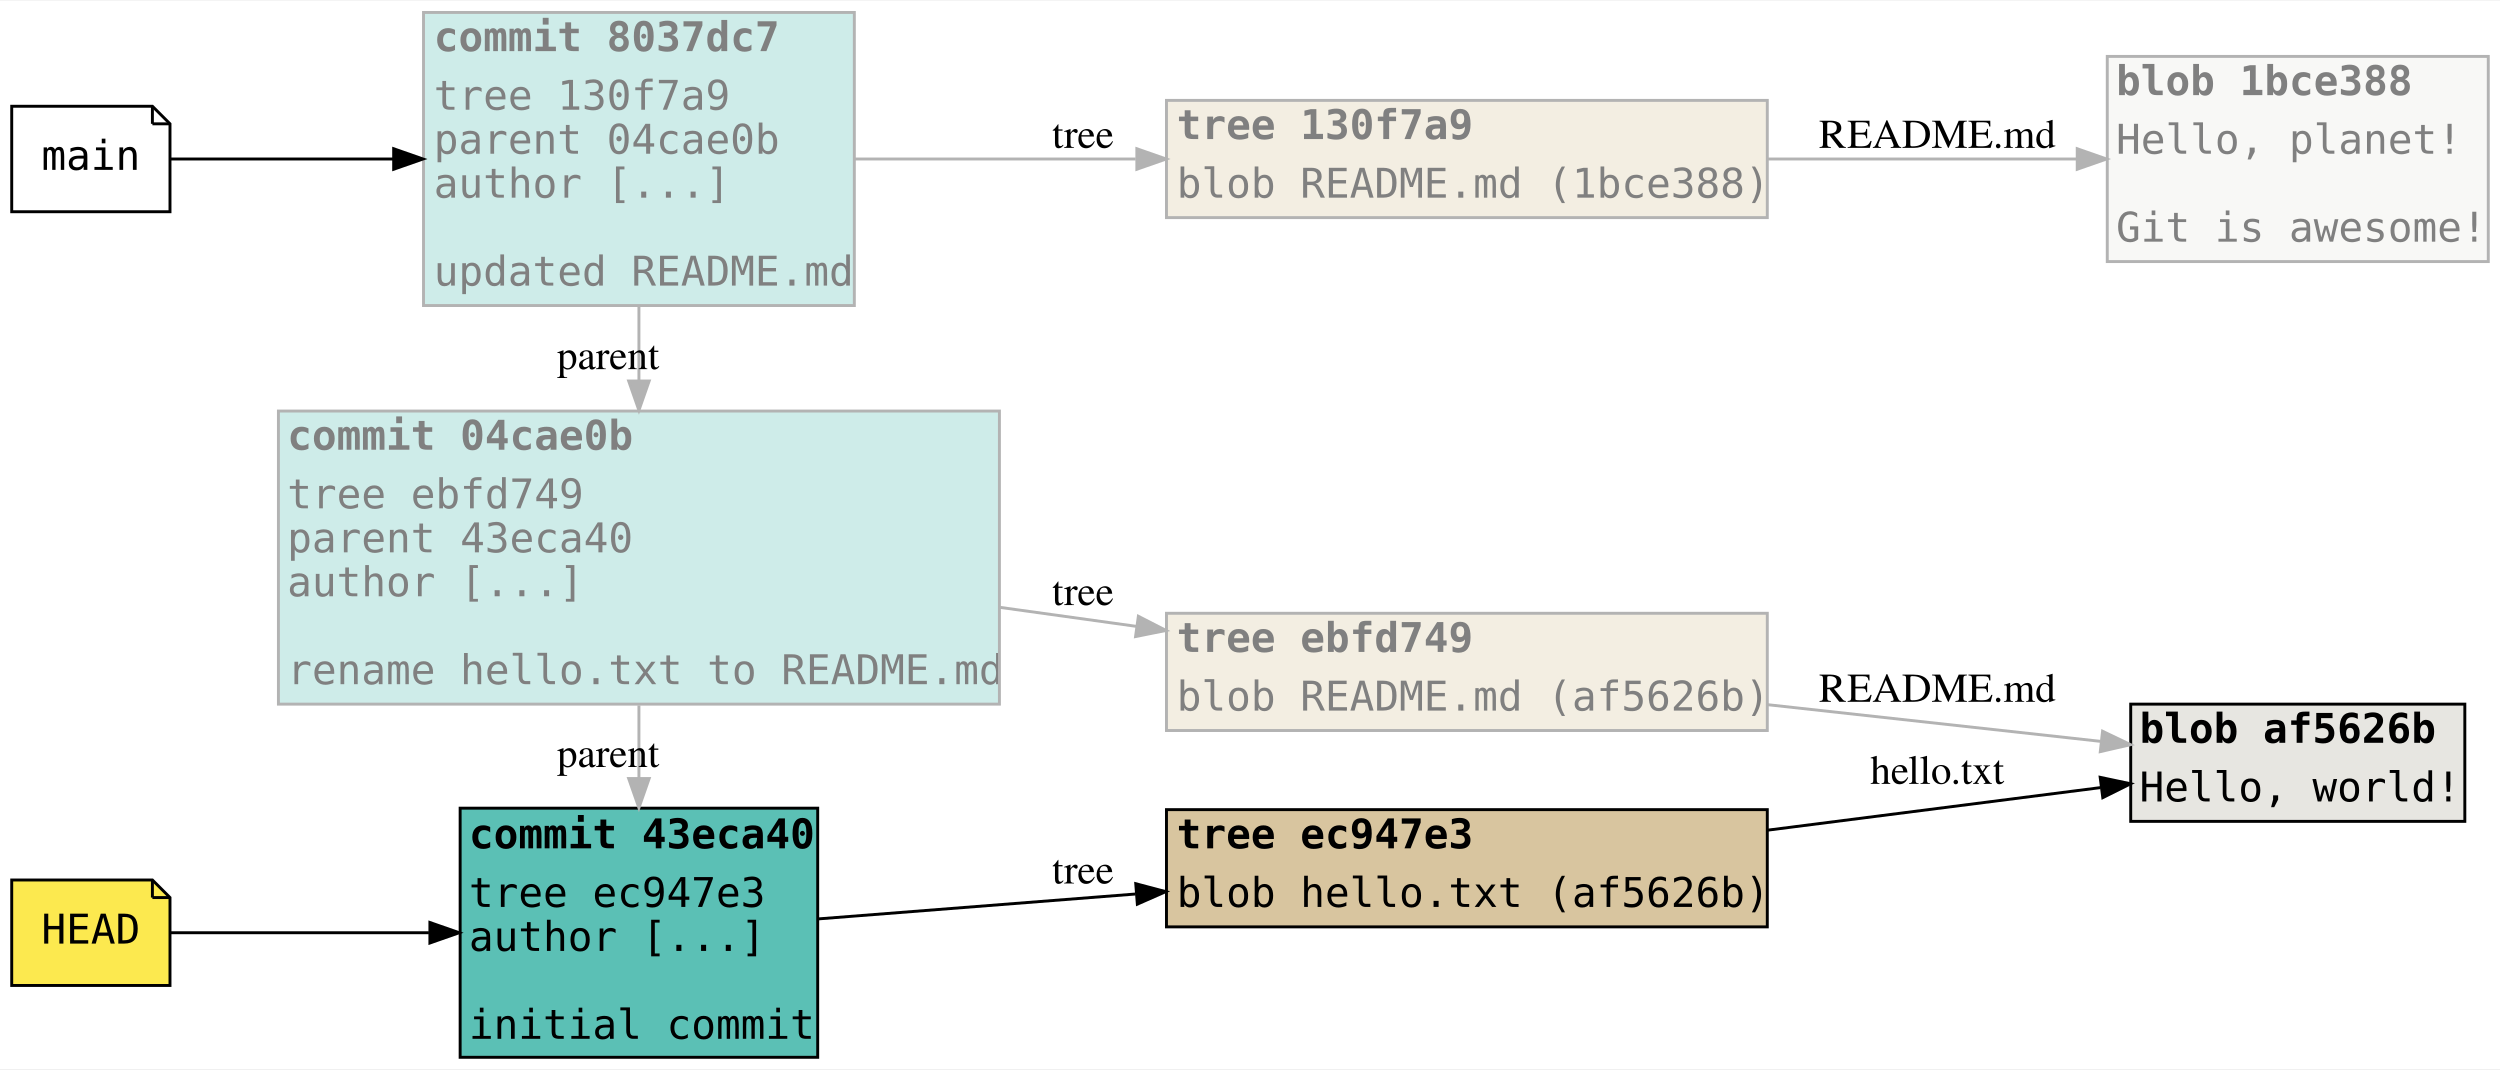
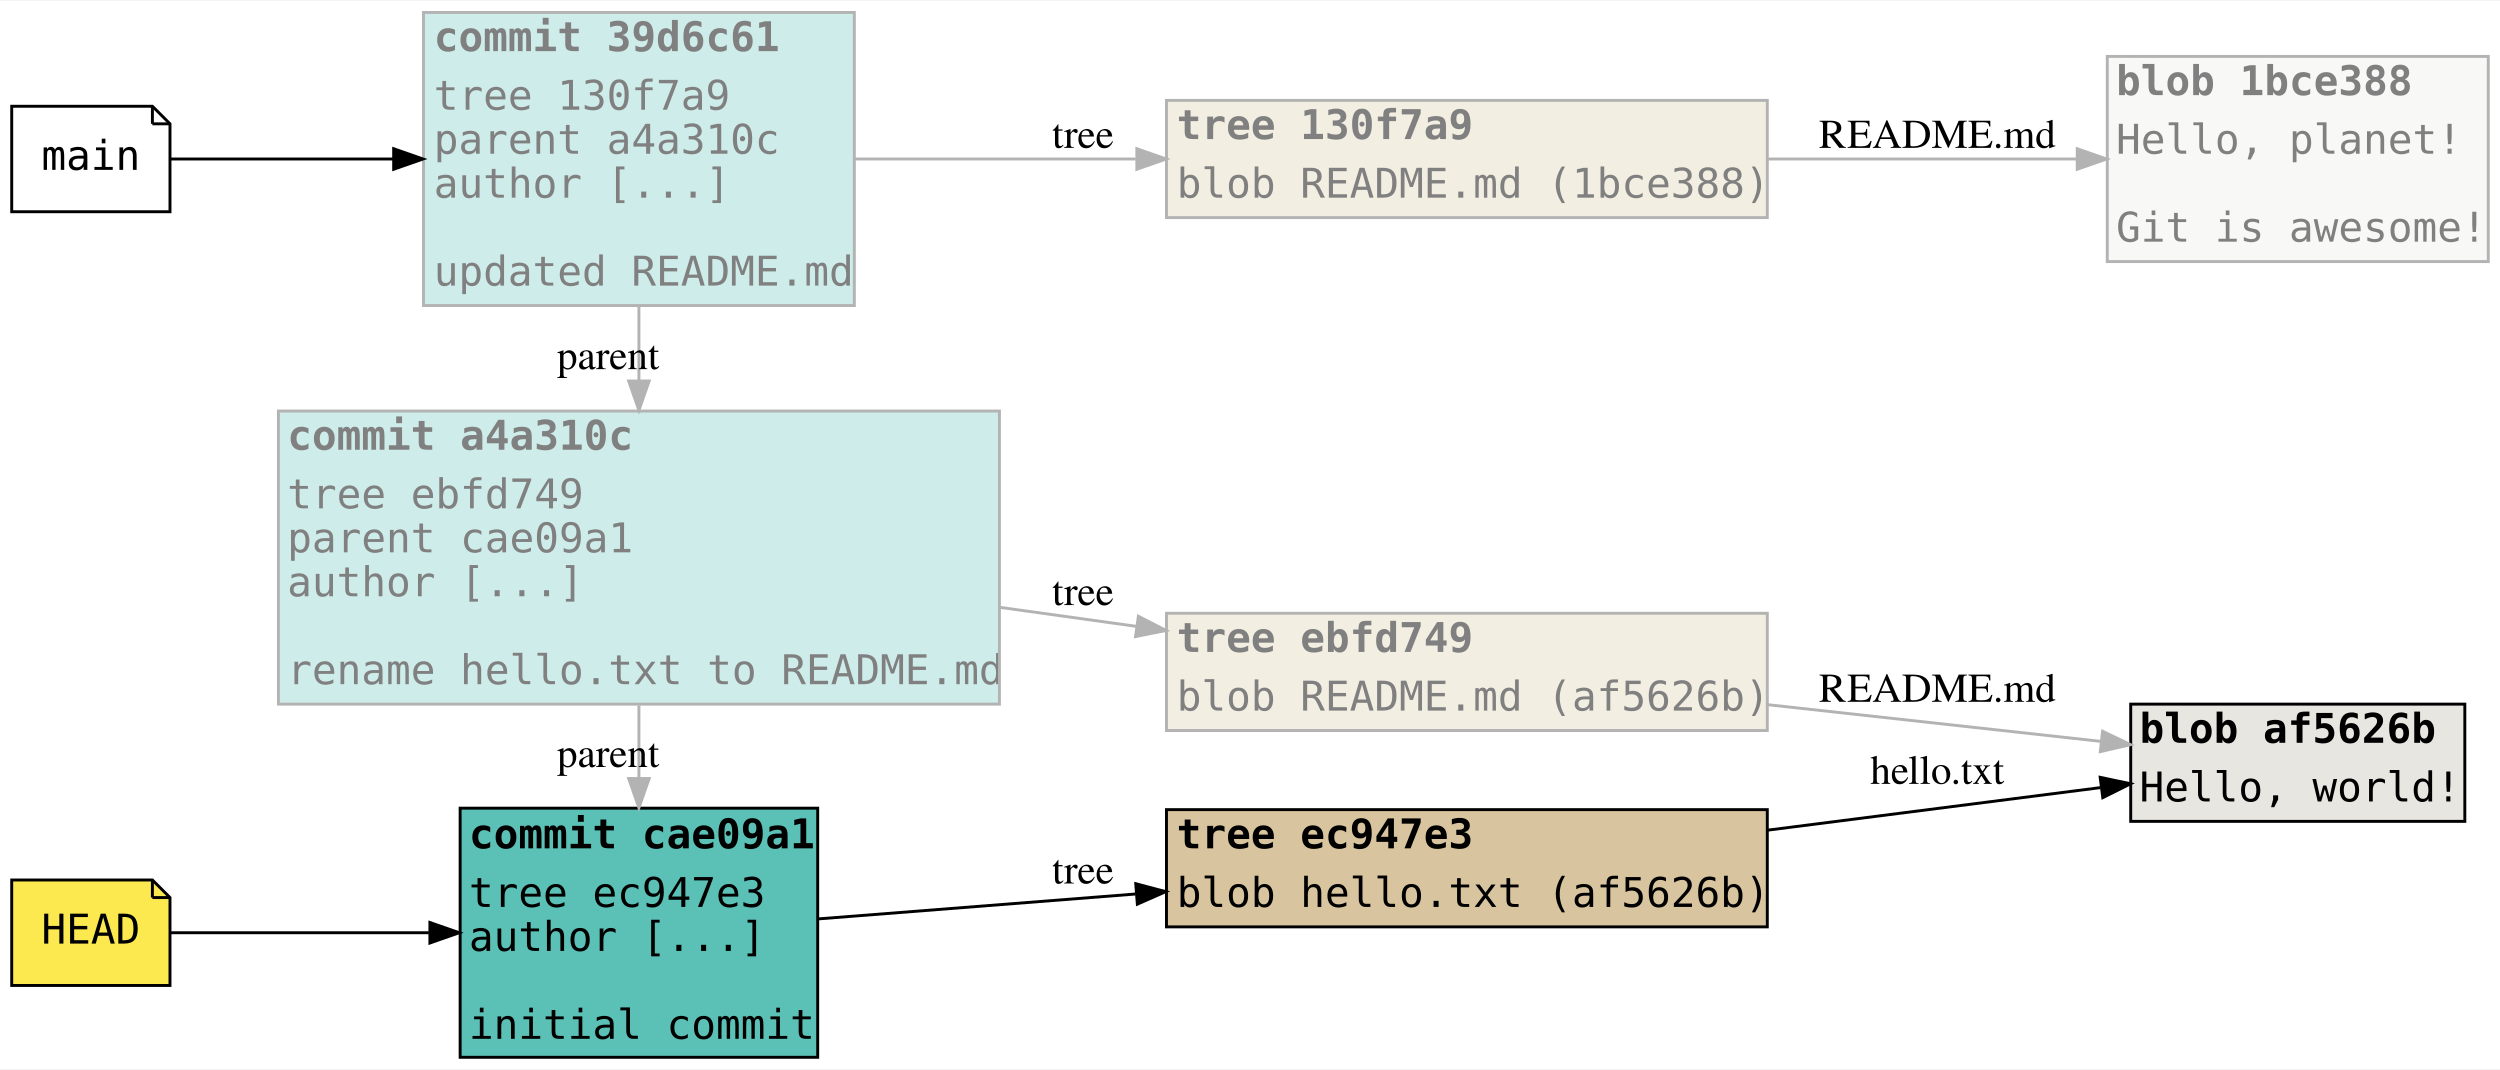
<svg xmlns="http://www.w3.org/2000/svg" width="853pt" height="365pt" viewBox="0.00 0.00 853.00 364.50">
  <g id="graph0" class="graph git-graph" transform="scale(1 1) rotate(0) translate(4 360.5)">
    <polygon fill="white" stroke="transparent" points="-4,4 -4,-360.5 849,-360.5 849,4 -4,4" />
    <g id="node1" class="node commit current">
      <polygon fill="#5bc0b5" stroke="transparent" points="153,0 153,-85 275,-85 275,0 153,0" />
-       <text text-anchor="start" x="156" y="-71.3" font-family="monospace" font-weight="bold" font-size="14.00" fill="#000000">commit 43eca40</text>
+       <text text-anchor="start" x="156" y="-71.3" font-family="monospace" font-weight="bold" font-size="14.00" fill="#000000">commit cae09a1</text>
      <text text-anchor="start" x="156" y="-51.3" font-family="monospace" font-size="14.00" fill="#000000">tree ec947e3  </text>
      <text text-anchor="start" x="156" y="-36.3" font-family="monospace" font-size="14.00" fill="#000000">author [...]  </text>
      <text text-anchor="start" x="156" y="-21.3" font-family="monospace" font-size="14.00" fill="#000000">              </text>
      <text text-anchor="start" x="156" y="-6.3" font-family="monospace" font-size="14.00" fill="#000000">initial commit</text>
      <polygon fill="none" stroke="#000000" points="153,0 153,-85 275,-85 275,0 153,0" />
    </g>
    <g id="node2" class="node tree current">
      <polygon fill="#d8c59f" stroke="transparent" points="394,-44.5 394,-84.5 599,-84.5 599,-44.5 394,-44.5" />
      <text text-anchor="start" x="397.5" y="-71.3" font-family="monospace" font-weight="bold" font-size="14.00" fill="#000000">tree ec947e3</text>
      <text text-anchor="start" x="397.5" y="-51.3" font-family="monospace" font-size="14.00" fill="#000000">blob hello.txt (af5626b)</text>
      <polygon fill="none" stroke="#000000" points="394,-44.5 394,-84.5 599,-84.5 599,-44.5 394,-44.5" />
    </g>
    <g id="edge1" class="edge current">
      <path fill="none" stroke="#000000" d="M275.17,-47.22C306.74,-49.7 346.44,-52.81 383.41,-55.71" />
      <polygon fill="#000000" stroke="#000000" points="383.52,-59.23 393.76,-56.52 384.06,-52.25 383.52,-59.23" />
      <text text-anchor="middle" x="365.5" y="-59.3" font-family="Times,serif" font-size="14.00">tree</text>
    </g>
    <g id="node3" class="node blob current">
      <polygon fill="#e7e6e1" stroke="transparent" points="723,-80.5 723,-120.5 837,-120.5 837,-80.5 723,-80.5" />
      <text text-anchor="start" x="726" y="-107.3" font-family="monospace" font-weight="bold" font-size="14.00" fill="#000000">blob af5626b</text>
      <text text-anchor="start" x="726" y="-87.3" font-family="monospace" font-size="14.00" fill="#000000">Hello, world!</text>
      <polygon fill="none" stroke="#000000" points="723,-80.5 723,-120.5 837,-120.5 837,-80.5 723,-80.5" />
    </g>
    <g id="edge2" class="edge current">
      <path fill="none" stroke="#000000" d="M599.13,-77.5C636.95,-82.33 678.86,-87.69 712.71,-92.02" />
      <polygon fill="#000000" stroke="#000000" points="712.58,-95.53 722.94,-93.33 713.47,-88.59 712.58,-95.53" />
      <text text-anchor="middle" x="657" y="-93.3" font-family="Times,serif" font-size="14.00">hello.txt</text>
    </g>
    <g id="node4" class="node commit faded">
      <polygon fill="#ceece9" stroke="transparent" points="140.5,-256.5 140.5,-356.5 287.5,-356.5 287.5,-256.5 140.5,-256.5" />
-       <text text-anchor="start" x="144" y="-343.3" font-family="monospace" font-weight="bold" font-size="14.00" fill="#808080">commit 8037dc7</text>
+       <text text-anchor="start" x="144" y="-343.3" font-family="monospace" font-weight="bold" font-size="14.00" fill="#808080">commit 39d6c61</text>
      <text text-anchor="start" x="144" y="-323.3" font-family="monospace" font-size="14.00" fill="#808080">tree 130f7a9     </text>
-       <text text-anchor="start" x="144" y="-308.3" font-family="monospace" font-size="14.00" fill="#808080">parent 04cae0b   </text>
+       <text text-anchor="start" x="144" y="-308.3" font-family="monospace" font-size="14.00" fill="#808080">parent a4a310c   </text>
      <text text-anchor="start" x="144" y="-293.3" font-family="monospace" font-size="14.00" fill="#808080">author [...]     </text>
      <text text-anchor="start" x="144" y="-278.3" font-family="monospace" font-size="14.00" fill="#808080">                 </text>
      <text text-anchor="start" x="144" y="-263.3" font-family="monospace" font-size="14.00" fill="#808080">updated README.md</text>
      <polygon fill="none" stroke="#b3b3b3" points="140.5,-256.5 140.5,-356.5 287.5,-356.5 287.5,-256.5 140.5,-256.5" />
    </g>
    <g id="node5" class="node tree faded">
      <polygon fill="#f3eee2" stroke="transparent" points="394,-286.5 394,-326.5 599,-326.5 599,-286.5 394,-286.5" />
      <text text-anchor="start" x="397.5" y="-313.3" font-family="monospace" font-weight="bold" font-size="14.00" fill="#808080">tree 130f7a9</text>
      <text text-anchor="start" x="397.5" y="-293.3" font-family="monospace" font-size="14.00" fill="#808080">blob README.md (1bce388)</text>
      <polygon fill="none" stroke="#b3b3b3" points="394,-286.5 394,-326.5 599,-326.5 599,-286.5 394,-286.5" />
    </g>
    <g id="edge3" class="edge faded">
      <path fill="none" stroke="#b3b3b3" d="M287.6,-306.5C316.82,-306.5 351.2,-306.5 383.49,-306.5" />
      <polygon fill="#b3b3b3" stroke="#b3b3b3" points="383.89,-310 393.89,-306.5 383.89,-303 383.89,-310" />
      <text text-anchor="middle" x="365.5" y="-310.3" font-family="Times,serif" font-size="14.00">tree</text>
    </g>
    <g id="node6" class="node commit faded">
      <polygon fill="#ceece9" stroke="transparent" points="91,-120.5 91,-220.5 337,-220.5 337,-120.5 91,-120.5" />
-       <text text-anchor="start" x="94" y="-207.3" font-family="monospace" font-weight="bold" font-size="14.00" fill="#808080">commit 04cae0b</text>
+       <text text-anchor="start" x="94" y="-207.3" font-family="monospace" font-weight="bold" font-size="14.00" fill="#808080">commit a4a310c</text>
      <text text-anchor="start" x="94" y="-187.3" font-family="monospace" font-size="14.00" fill="#808080">tree ebfd749                 </text>
-       <text text-anchor="start" x="94" y="-172.3" font-family="monospace" font-size="14.00" fill="#808080">parent 43eca40               </text>
+       <text text-anchor="start" x="94" y="-172.3" font-family="monospace" font-size="14.00" fill="#808080">parent cae09a1               </text>
      <text text-anchor="start" x="94" y="-157.3" font-family="monospace" font-size="14.00" fill="#808080">author [...]                 </text>
      <text text-anchor="start" x="94" y="-142.3" font-family="monospace" font-size="14.00" fill="#808080">                             </text>
      <text text-anchor="start" x="94" y="-127.3" font-family="monospace" font-size="14.00" fill="#808080">rename hello.txt to README.md</text>
      <polygon fill="none" stroke="#b3b3b3" points="91,-120.5 91,-220.5 337,-220.5 337,-120.5 91,-120.5" />
    </g>
    <g id="edge4" class="edge faded">
      <path fill="none" stroke="#b3b3b3" d="M214,-256.45C214,-248.17 214,-239.51 214,-231.01" />
      <polygon fill="#b3b3b3" stroke="#b3b3b3" points="217.5,-230.75 214,-220.75 210.5,-230.76 217.5,-230.75" />
      <text text-anchor="middle" x="203.5" y="-234.8" font-family="Times,serif" font-size="14.00">parent</text>
    </g>
    <g id="node7" class="node blob faded">
      <polygon fill="#f8f8f6" stroke="transparent" points="715,-271.5 715,-341.5 845,-341.5 845,-271.5 715,-271.5" />
      <text text-anchor="start" x="718" y="-328.3" font-family="monospace" font-weight="bold" font-size="14.00" fill="#808080">blob 1bce388</text>
      <text text-anchor="start" x="718" y="-308.3" font-family="monospace" font-size="14.00" fill="#808080">Hello, planet! </text>
      <text text-anchor="start" x="718" y="-293.3" font-family="monospace" font-size="14.00" fill="#808080">               </text>
      <text text-anchor="start" x="718" y="-278.3" font-family="monospace" font-size="14.00" fill="#808080">Git is awesome!</text>
      <polygon fill="none" stroke="#b3b3b3" points="715,-271.5 715,-341.5 845,-341.5 845,-271.5 715,-271.5" />
    </g>
    <g id="edge5" class="edge faded">
      <path fill="none" stroke="#b3b3b3" d="M599.13,-306.5C633.94,-306.5 672.23,-306.5 704.5,-306.5" />
      <polygon fill="#b3b3b3" stroke="#b3b3b3" points="704.75,-310 714.75,-306.5 704.75,-303 704.75,-310" />
      <text text-anchor="middle" x="657" y="-310.3" font-family="Times,serif" font-size="14.00">README.md</text>
    </g>
    <g id="edge7" class="edge faded">
      <path fill="none" stroke="#b3b3b3" d="M214,-120.07C214,-111.94 214,-103.5 214,-95.32" />
      <polygon fill="#b3b3b3" stroke="#b3b3b3" points="217.5,-95.12 214,-85.12 210.5,-95.12 217.5,-95.12" />
      <text text-anchor="middle" x="203.5" y="-99.05" font-family="Times,serif" font-size="14.00">parent</text>
    </g>
    <g id="node8" class="node tree faded">
      <polygon fill="#f3eee2" stroke="transparent" points="394,-111.5 394,-151.5 599,-151.5 599,-111.5 394,-111.5" />
      <text text-anchor="start" x="397.5" y="-138.3" font-family="monospace" font-weight="bold" font-size="14.00" fill="#808080">tree ebfd749</text>
      <text text-anchor="start" x="397.5" y="-118.3" font-family="monospace" font-size="14.00" fill="#808080">blob README.md (af5626b)</text>
      <polygon fill="none" stroke="#b3b3b3" points="394,-111.5 394,-151.5 599,-151.5 599,-111.5 394,-111.5" />
    </g>
    <g id="edge6" class="edge faded">
      <path fill="none" stroke="#b3b3b3" d="M337.22,-153.51C352.72,-151.35 368.52,-149.16 383.84,-147.02" />
      <polygon fill="#b3b3b3" stroke="#b3b3b3" points="384.41,-150.48 393.84,-145.64 383.45,-143.55 384.41,-150.48" />
      <text text-anchor="middle" x="365.5" y="-154.3" font-family="Times,serif" font-size="14.00">tree</text>
    </g>
    <g id="edge8" class="edge faded">
      <path fill="none" stroke="#b3b3b3" d="M599.13,-120.31C636.95,-116.14 678.86,-111.53 712.71,-107.8" />
      <polygon fill="#b3b3b3" stroke="#b3b3b3" points="713.39,-111.25 722.94,-106.67 712.62,-104.29 713.39,-111.25" />
      <text text-anchor="middle" x="657" y="-121.3" font-family="Times,serif" font-size="14.00">README.md</text>
    </g>
    <g id="node9" class="node ref">
      <polygon fill="white" stroke="black" points="48,-324.5 0,-324.5 0,-288.5 54,-288.5 54,-318.5 48,-324.5" />
      <polyline fill="none" stroke="black" points="48,-324.5 48,-318.5 " />
      <polyline fill="none" stroke="black" points="54,-318.5 48,-318.5 " />
      <text text-anchor="middle" x="27" y="-302.8" font-family="monospace" font-size="14.00">main</text>
    </g>
    <g id="edge9" class="edge ref">
      <path fill="none" stroke="black" d="M54.11,-306.5C74.07,-306.5 102.75,-306.5 130.26,-306.5" />
      <polygon fill="black" stroke="black" points="130.32,-310 140.32,-306.5 130.32,-303 130.32,-310" />
    </g>
    <g id="node10" class="node ref head">
      <polygon fill="#fce94f" stroke="black" points="48,-60.5 0,-60.5 0,-24.5 54,-24.5 54,-54.5 48,-60.5" />
      <polyline fill="none" stroke="black" points="48,-60.5 48,-54.5 " />
      <polyline fill="none" stroke="black" points="54,-54.5 48,-54.5 " />
      <text text-anchor="middle" x="27" y="-38.8" font-family="monospace" font-size="14.00">HEAD</text>
    </g>
    <g id="edge10" class="edge ref">
      <path fill="none" stroke="black" d="M54.11,-42.5C77.02,-42.5 111.41,-42.5 142.34,-42.5" />
      <polygon fill="black" stroke="black" points="142.68,-46 152.68,-42.5 142.68,-39 142.68,-46" />
    </g>
  </g>
</svg>
